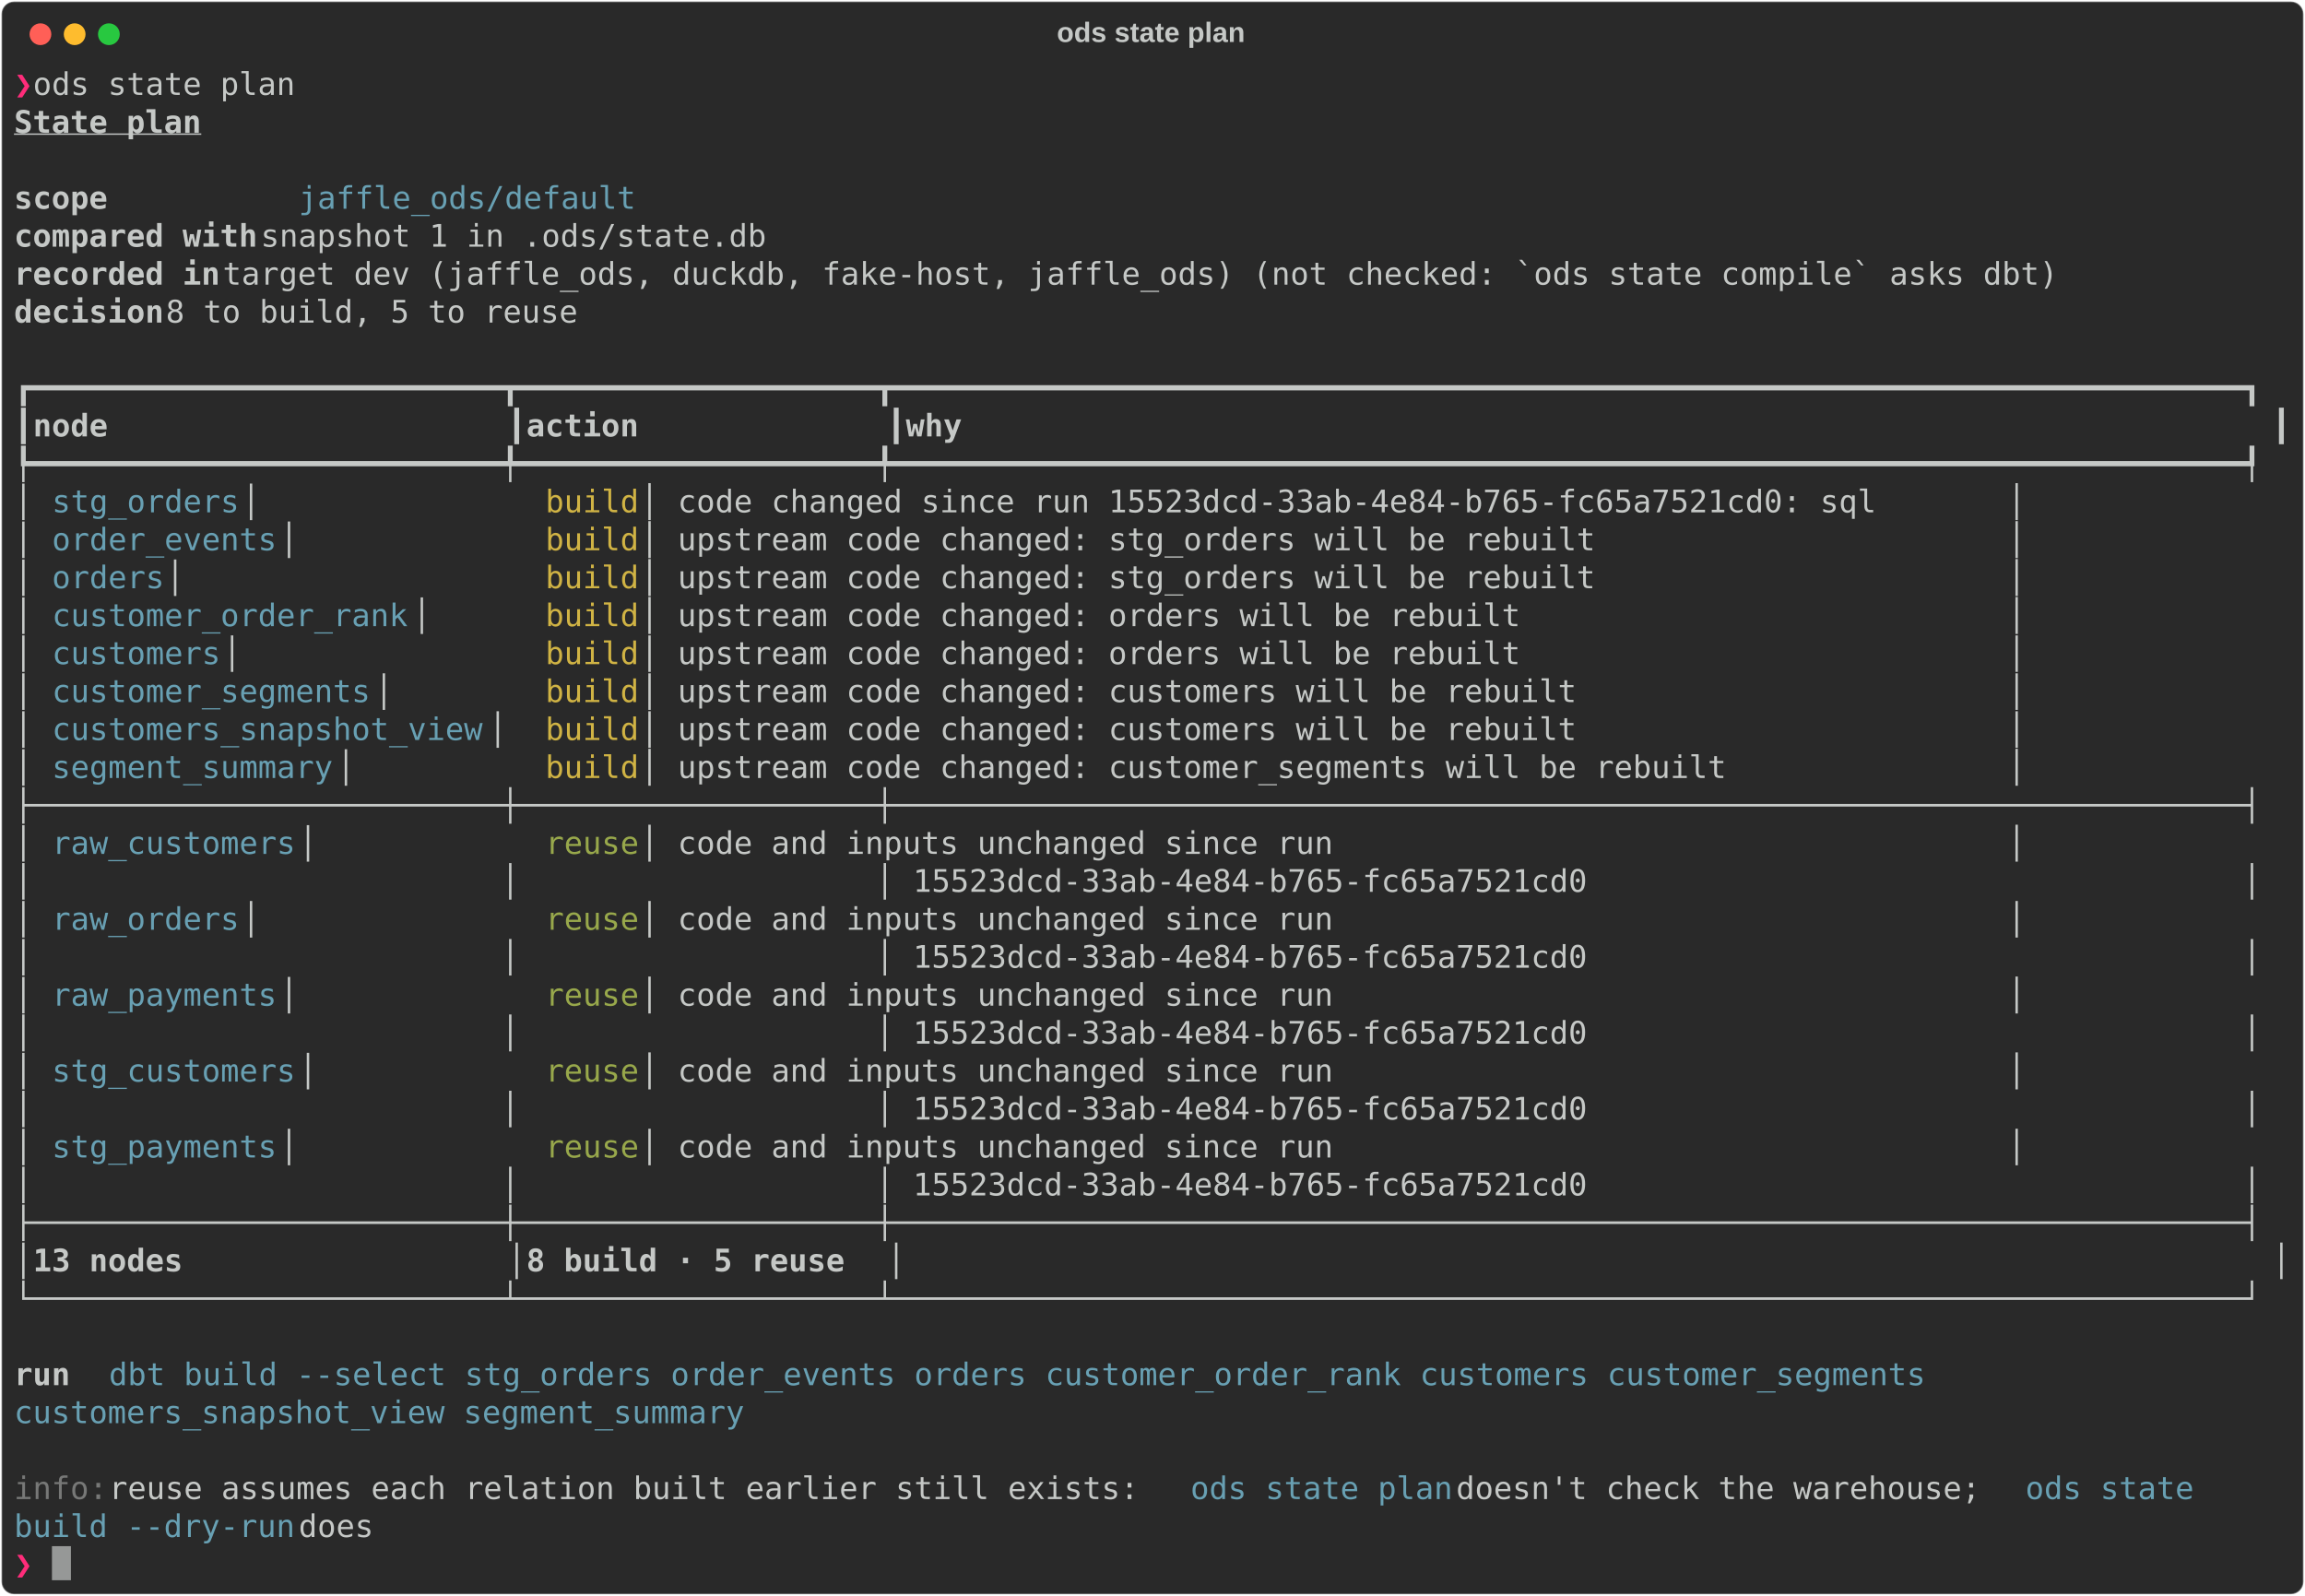
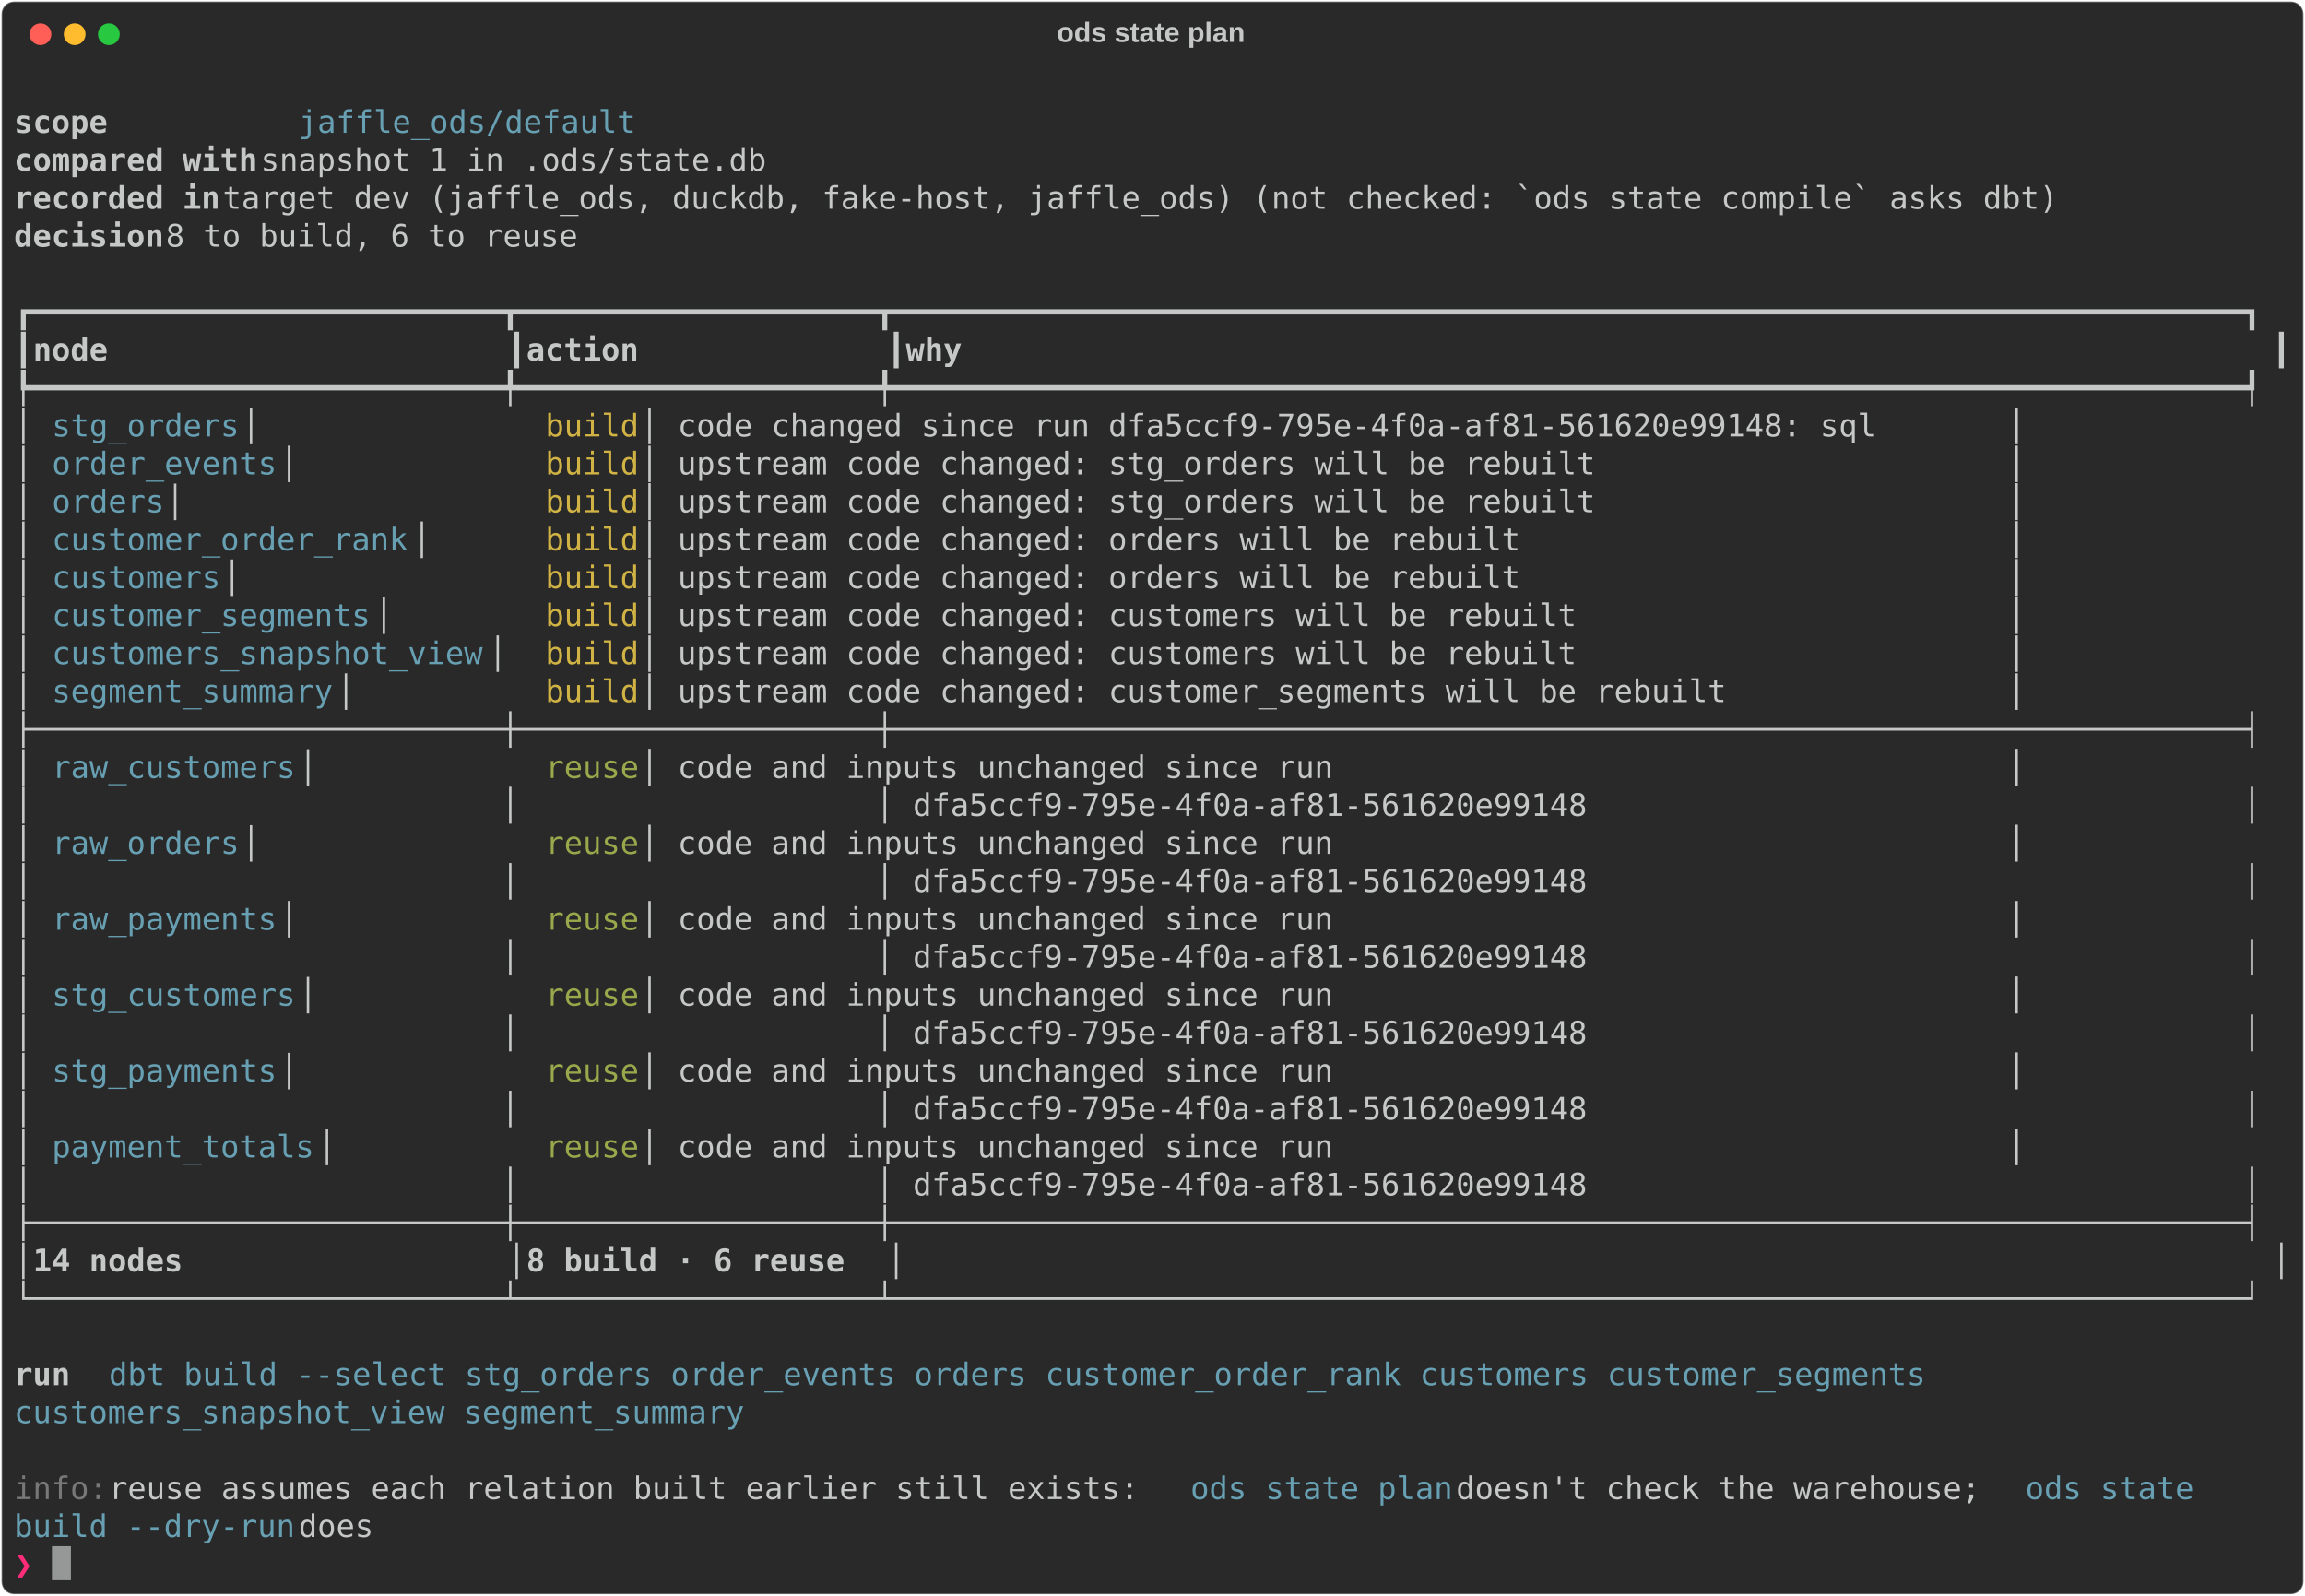
<svg xmlns="http://www.w3.org/2000/svg" class="rich-terminal" viewBox="0 0 1482 1026.0">
  <style>

    @font-face {
        font-family: "Fira Code";
        src: local("FiraCode-Regular"),
                url("https://cdnjs.cloudflare.com/ajax/libs/firacode/6.2.0/woff2/FiraCode-Regular.woff2") format("woff2"),
                url("https://cdnjs.cloudflare.com/ajax/libs/firacode/6.2.0/woff/FiraCode-Regular.woff") format("woff");
        font-style: normal;
        font-weight: 400;
    }
    @font-face {
        font-family: "Fira Code";
        src: local("FiraCode-Bold"),
                url("https://cdnjs.cloudflare.com/ajax/libs/firacode/6.2.0/woff2/FiraCode-Bold.woff2") format("woff2"),
                url("https://cdnjs.cloudflare.com/ajax/libs/firacode/6.2.0/woff/FiraCode-Bold.woff") format("woff");
        font-style: bold;
        font-weight: 700;
    }

    .rich-record-matrix {
        font-family: Fira Code, monospace;
        font-size: 20px;
        line-height: 24.4px;
        font-variant-east-asian: full-width;
    }

    .rich-record-title {
        font-size: 18px;
        font-weight: bold;
        font-family: arial;
    }

-     .rich-record-r1 { fill: #ff2c7a;font-weight: bold }
- .rich-record-r2 { fill: #c5c8c6 }
- .rich-record-r3 { fill: #c5c8c6;font-weight: bold;text-decoration: underline; }
- .rich-record-r4 { fill: #c5c8c6;font-weight: bold }
- .rich-record-r5 { fill: #68a0b3 }
- .rich-record-r6 { fill: #d0b344 }
- .rich-record-r7 { fill: #98a84b }
- .rich-record-r8 { fill: #777877 }
+     .rich-record-r1 { fill: #c5c8c6 }
+ .rich-record-r2 { fill: #c5c8c6;font-weight: bold }
+ .rich-record-r3 { fill: #68a0b3 }
+ .rich-record-r4 { fill: #d0b344 }
+ .rich-record-r5 { fill: #98a84b }
+ .rich-record-r6 { fill: #777877 }
+ .rich-record-r7 { fill: #ff2c7a;font-weight: bold }
    </style>
  <defs>
    <clipPath id="rich-record-clip-terminal">
      <rect x="0" y="0" width="1463.0" height="975.0" />
    </clipPath>
    <clipPath id="rich-record-line-0">
      <rect x="0" y="1.5" width="1464" height="24.65" />
    </clipPath>
    <clipPath id="rich-record-line-1">
      <rect x="0" y="25.9" width="1464" height="24.65" />
    </clipPath>
    <clipPath id="rich-record-line-2">
      <rect x="0" y="50.3" width="1464" height="24.65" />
    </clipPath>
    <clipPath id="rich-record-line-3">
      <rect x="0" y="74.7" width="1464" height="24.65" />
    </clipPath>
    <clipPath id="rich-record-line-4">
      <rect x="0" y="99.1" width="1464" height="24.65" />
    </clipPath>
    <clipPath id="rich-record-line-5">
      <rect x="0" y="123.5" width="1464" height="24.65" />
    </clipPath>
    <clipPath id="rich-record-line-6">
      <rect x="0" y="147.9" width="1464" height="24.65" />
    </clipPath>
    <clipPath id="rich-record-line-7">
      <rect x="0" y="172.3" width="1464" height="24.65" />
    </clipPath>
    <clipPath id="rich-record-line-8">
      <rect x="0" y="196.7" width="1464" height="24.65" />
    </clipPath>
    <clipPath id="rich-record-line-9">
      <rect x="0" y="221.1" width="1464" height="24.65" />
    </clipPath>
    <clipPath id="rich-record-line-10">
      <rect x="0" y="245.5" width="1464" height="24.65" />
    </clipPath>
    <clipPath id="rich-record-line-11">
      <rect x="0" y="269.9" width="1464" height="24.65" />
    </clipPath>
    <clipPath id="rich-record-line-12">
      <rect x="0" y="294.3" width="1464" height="24.65" />
    </clipPath>
    <clipPath id="rich-record-line-13">
      <rect x="0" y="318.7" width="1464" height="24.65" />
    </clipPath>
    <clipPath id="rich-record-line-14">
      <rect x="0" y="343.1" width="1464" height="24.65" />
    </clipPath>
    <clipPath id="rich-record-line-15">
      <rect x="0" y="367.5" width="1464" height="24.65" />
    </clipPath>
    <clipPath id="rich-record-line-16">
      <rect x="0" y="391.9" width="1464" height="24.65" />
    </clipPath>
    <clipPath id="rich-record-line-17">
      <rect x="0" y="416.3" width="1464" height="24.65" />
    </clipPath>
    <clipPath id="rich-record-line-18">
      <rect x="0" y="440.7" width="1464" height="24.65" />
    </clipPath>
    <clipPath id="rich-record-line-19">
      <rect x="0" y="465.1" width="1464" height="24.65" />
    </clipPath>
    <clipPath id="rich-record-line-20">
      <rect x="0" y="489.5" width="1464" height="24.65" />
    </clipPath>
    <clipPath id="rich-record-line-21">
      <rect x="0" y="513.9" width="1464" height="24.65" />
    </clipPath>
    <clipPath id="rich-record-line-22">
      <rect x="0" y="538.3" width="1464" height="24.65" />
    </clipPath>
    <clipPath id="rich-record-line-23">
      <rect x="0" y="562.7" width="1464" height="24.65" />
    </clipPath>
    <clipPath id="rich-record-line-24">
      <rect x="0" y="587.1" width="1464" height="24.65" />
    </clipPath>
    <clipPath id="rich-record-line-25">
      <rect x="0" y="611.5" width="1464" height="24.65" />
    </clipPath>
    <clipPath id="rich-record-line-26">
      <rect x="0" y="635.9" width="1464" height="24.65" />
    </clipPath>
    <clipPath id="rich-record-line-27">
      <rect x="0" y="660.3" width="1464" height="24.65" />
    </clipPath>
    <clipPath id="rich-record-line-28">
      <rect x="0" y="684.7" width="1464" height="24.65" />
    </clipPath>
    <clipPath id="rich-record-line-29">
      <rect x="0" y="709.1" width="1464" height="24.65" />
    </clipPath>
    <clipPath id="rich-record-line-30">
      <rect x="0" y="733.5" width="1464" height="24.65" />
    </clipPath>
    <clipPath id="rich-record-line-31">
      <rect x="0" y="757.9" width="1464" height="24.65" />
    </clipPath>
    <clipPath id="rich-record-line-32">
      <rect x="0" y="782.3" width="1464" height="24.65" />
    </clipPath>
    <clipPath id="rich-record-line-33">
      <rect x="0" y="806.7" width="1464" height="24.65" />
    </clipPath>
    <clipPath id="rich-record-line-34">
      <rect x="0" y="831.1" width="1464" height="24.65" />
    </clipPath>
    <clipPath id="rich-record-line-35">
      <rect x="0" y="855.5" width="1464" height="24.65" />
    </clipPath>
    <clipPath id="rich-record-line-36">
      <rect x="0" y="879.9" width="1464" height="24.65" />
    </clipPath>
    <clipPath id="rich-record-line-37">
      <rect x="0" y="904.3" width="1464" height="24.65" />
    </clipPath>
    <clipPath id="rich-record-line-38">
      <rect x="0" y="928.7" width="1464" height="24.65" />
    </clipPath>
  </defs>
  <rect fill="#292929" stroke="rgba(255,255,255,0.35)" stroke-width="1" x="1" y="1" width="1480" height="1024" rx="8" />
  <text class="rich-record-title" fill="#c5c8c6" text-anchor="middle" x="740" y="27">ods state plan</text>
  <g transform="translate(26,22)">
    <circle cx="0" cy="0" r="7" fill="#ff5f57" />
    <circle cx="22" cy="0" r="7" fill="#febc2e" />
    <circle cx="44" cy="0" r="7" fill="#28c840" />
  </g>
  <g transform="translate(9, 41)" clip-path="url(#rich-record-clip-terminal)">
    <g class="rich-record-matrix">
-       <text class="rich-record-r1" x="0" y="20" textLength="12.2" clip-path="url(#rich-record-line-0)">❯</text>
-       <text class="rich-record-r2" x="12.2" y="20" textLength="1451.8" clip-path="url(#rich-record-line-0)"> ods state plan                                                                                                        </text>
-       <text class="rich-record-r2" x="1464" y="20" textLength="12.2" clip-path="url(#rich-record-line-0)">
- </text>
-       <text class="rich-record-r3" x="0" y="44.4" textLength="122" clip-path="url(#rich-record-line-1)">State plan</text>
-       <text class="rich-record-r2" x="1464" y="44.4" textLength="12.2" clip-path="url(#rich-record-line-1)">
- </text>
-       <text class="rich-record-r2" x="1464" y="68.8" textLength="12.2" clip-path="url(#rich-record-line-2)">
- </text>
-       <text class="rich-record-r4" x="0" y="93.2" textLength="61" clip-path="url(#rich-record-line-3)">scope</text>
-       <text class="rich-record-r5" x="183" y="93.2" textLength="219.6" clip-path="url(#rich-record-line-3)">jaffle_ods/default</text>
-       <text class="rich-record-r2" x="1464" y="93.2" textLength="12.2" clip-path="url(#rich-record-line-3)">
- </text>
-       <text class="rich-record-r4" x="0" y="117.6" textLength="158.6" clip-path="url(#rich-record-line-4)">compared with</text>
-       <text class="rich-record-r2" x="158.6" y="117.6" textLength="1305.4" clip-path="url(#rich-record-line-4)">  snapshot 1 in .ods/state.db                                                                              </text>
-       <text class="rich-record-r2" x="1464" y="117.6" textLength="12.2" clip-path="url(#rich-record-line-4)">
- </text>
-       <text class="rich-record-r4" x="0" y="142" textLength="134.2" clip-path="url(#rich-record-line-5)">recorded in</text>
-       <text class="rich-record-r2" x="134.2" y="142" textLength="1329.8" clip-path="url(#rich-record-line-5)">    target dev (jaffle_ods, duckdb, fake-host, jaffle_ods) (not checked: `ods state compile` asks dbt)       </text>
-       <text class="rich-record-r2" x="1464" y="142" textLength="12.2" clip-path="url(#rich-record-line-5)">
- </text>
-       <text class="rich-record-r4" x="0" y="166.4" textLength="97.6" clip-path="url(#rich-record-line-6)">decision</text>
-       <text class="rich-record-r2" x="97.6" y="166.4" textLength="1366.4" clip-path="url(#rich-record-line-6)">       8 to build, 5 to reuse                                                                                   </text>
-       <text class="rich-record-r2" x="1464" y="166.4" textLength="12.2" clip-path="url(#rich-record-line-6)">
- </text>
-       <text class="rich-record-r2" x="1464" y="190.8" textLength="12.2" clip-path="url(#rich-record-line-7)">
- </text>
-       <text class="rich-record-r2" x="0" y="215.2" textLength="1464" clip-path="url(#rich-record-line-8)">┏━━━━━━━━━━━━━━━━━━━━━━━━━┳━━━━━━━━━━━━━━━━━━━┳━━━━━━━━━━━━━━━━━━━━━━━━━━━━━━━━━━━━━━━━━━━━━━━━━━━━━━━━━━━━━━━━━━━━━━━━┓</text>
-       <text class="rich-record-r2" x="1464" y="215.2" textLength="12.2" clip-path="url(#rich-record-line-8)">
- </text>
-       <text class="rich-record-r2" x="0" y="239.6" textLength="12.2" clip-path="url(#rich-record-line-9)">┃</text>
-       <text class="rich-record-r4" x="12.2" y="239.6" textLength="305" clip-path="url(#rich-record-line-9)"> node                    </text>
-       <text class="rich-record-r2" x="317.2" y="239.6" textLength="12.2" clip-path="url(#rich-record-line-9)">┃</text>
-       <text class="rich-record-r4" x="329.4" y="239.6" textLength="231.8" clip-path="url(#rich-record-line-9)"> action            </text>
-       <text class="rich-record-r2" x="561.2" y="239.6" textLength="12.2" clip-path="url(#rich-record-line-9)">┃</text>
-       <text class="rich-record-r4" x="573.4" y="239.6" textLength="878.4" clip-path="url(#rich-record-line-9)"> why                                                                    </text>
-       <text class="rich-record-r2" x="1451.8" y="239.6" textLength="12.2" clip-path="url(#rich-record-line-9)">┃</text>
-       <text class="rich-record-r2" x="1464" y="239.6" textLength="12.2" clip-path="url(#rich-record-line-9)">
- </text>
-       <text class="rich-record-r2" x="0" y="264" textLength="1464" clip-path="url(#rich-record-line-10)">┡━━━━━━━━━━━━━━━━━━━━━━━━━╇━━━━━━━━━━━━━━━━━━━╇━━━━━━━━━━━━━━━━━━━━━━━━━━━━━━━━━━━━━━━━━━━━━━━━━━━━━━━━━━━━━━━━━━━━━━━━┩</text>
-       <text class="rich-record-r2" x="1464" y="264" textLength="12.2" clip-path="url(#rich-record-line-10)">
- </text>
-       <text class="rich-record-r2" x="0" y="288.4" textLength="24.4" clip-path="url(#rich-record-line-11)">│ </text>
-       <text class="rich-record-r5" x="24.4" y="288.4" textLength="122" clip-path="url(#rich-record-line-11)">stg_orders</text>
-       <text class="rich-record-r2" x="146.4" y="288.4" textLength="195.2" clip-path="url(#rich-record-line-11)">              │ </text>
-       <text class="rich-record-r6" x="341.6" y="288.4" textLength="61" clip-path="url(#rich-record-line-11)">build</text>
-       <text class="rich-record-r2" x="402.6" y="288.4" textLength="1061.4" clip-path="url(#rich-record-line-11)">             │ code changed since run 15523dcd-33ab-4e84-b765-fc65a7521cd0: sql       │</text>
-       <text class="rich-record-r2" x="1464" y="288.4" textLength="12.2" clip-path="url(#rich-record-line-11)">
- </text>
-       <text class="rich-record-r2" x="0" y="312.8" textLength="24.4" clip-path="url(#rich-record-line-12)">│ </text>
-       <text class="rich-record-r5" x="24.4" y="312.8" textLength="146.4" clip-path="url(#rich-record-line-12)">order_events</text>
-       <text class="rich-record-r2" x="170.8" y="312.8" textLength="170.8" clip-path="url(#rich-record-line-12)">            │ </text>
-       <text class="rich-record-r6" x="341.6" y="312.8" textLength="61" clip-path="url(#rich-record-line-12)">build</text>
-       <text class="rich-record-r2" x="402.6" y="312.8" textLength="1061.4" clip-path="url(#rich-record-line-12)">             │ upstream code changed: stg_orders will be rebuilt                      │</text>
-       <text class="rich-record-r2" x="1464" y="312.8" textLength="12.2" clip-path="url(#rich-record-line-12)">
- </text>
-       <text class="rich-record-r2" x="0" y="337.2" textLength="24.4" clip-path="url(#rich-record-line-13)">│ </text>
-       <text class="rich-record-r5" x="24.4" y="337.2" textLength="73.2" clip-path="url(#rich-record-line-13)">orders</text>
-       <text class="rich-record-r2" x="97.6" y="337.2" textLength="244" clip-path="url(#rich-record-line-13)">                  │ </text>
-       <text class="rich-record-r6" x="341.6" y="337.2" textLength="61" clip-path="url(#rich-record-line-13)">build</text>
-       <text class="rich-record-r2" x="402.6" y="337.2" textLength="1061.4" clip-path="url(#rich-record-line-13)">             │ upstream code changed: stg_orders will be rebuilt                      │</text>
-       <text class="rich-record-r2" x="1464" y="337.2" textLength="12.2" clip-path="url(#rich-record-line-13)">
- </text>
-       <text class="rich-record-r2" x="0" y="361.6" textLength="24.4" clip-path="url(#rich-record-line-14)">│ </text>
-       <text class="rich-record-r5" x="24.4" y="361.6" textLength="231.8" clip-path="url(#rich-record-line-14)">customer_order_rank</text>
-       <text class="rich-record-r2" x="256.2" y="361.6" textLength="85.4" clip-path="url(#rich-record-line-14)">     │ </text>
-       <text class="rich-record-r6" x="341.6" y="361.6" textLength="61" clip-path="url(#rich-record-line-14)">build</text>
-       <text class="rich-record-r2" x="402.6" y="361.6" textLength="1061.4" clip-path="url(#rich-record-line-14)">             │ upstream code changed: orders will be rebuilt                          │</text>
-       <text class="rich-record-r2" x="1464" y="361.6" textLength="12.2" clip-path="url(#rich-record-line-14)">
- </text>
-       <text class="rich-record-r2" x="0" y="386" textLength="24.4" clip-path="url(#rich-record-line-15)">│ </text>
-       <text class="rich-record-r5" x="24.4" y="386" textLength="109.8" clip-path="url(#rich-record-line-15)">customers</text>
-       <text class="rich-record-r2" x="134.2" y="386" textLength="207.4" clip-path="url(#rich-record-line-15)">               │ </text>
-       <text class="rich-record-r6" x="341.6" y="386" textLength="61" clip-path="url(#rich-record-line-15)">build</text>
-       <text class="rich-record-r2" x="402.6" y="386" textLength="1061.4" clip-path="url(#rich-record-line-15)">             │ upstream code changed: orders will be rebuilt                          │</text>
-       <text class="rich-record-r2" x="1464" y="386" textLength="12.2" clip-path="url(#rich-record-line-15)">
- </text>
-       <text class="rich-record-r2" x="0" y="410.4" textLength="24.4" clip-path="url(#rich-record-line-16)">│ </text>
-       <text class="rich-record-r5" x="24.4" y="410.4" textLength="207.4" clip-path="url(#rich-record-line-16)">customer_segments</text>
-       <text class="rich-record-r2" x="231.8" y="410.4" textLength="109.8" clip-path="url(#rich-record-line-16)">       │ </text>
-       <text class="rich-record-r6" x="341.6" y="410.4" textLength="61" clip-path="url(#rich-record-line-16)">build</text>
-       <text class="rich-record-r2" x="402.6" y="410.4" textLength="1061.4" clip-path="url(#rich-record-line-16)">             │ upstream code changed: customers will be rebuilt                       │</text>
-       <text class="rich-record-r2" x="1464" y="410.4" textLength="12.2" clip-path="url(#rich-record-line-16)">
- </text>
-       <text class="rich-record-r2" x="0" y="434.8" textLength="24.4" clip-path="url(#rich-record-line-17)">│ </text>
-       <text class="rich-record-r5" x="24.4" y="434.8" textLength="280.6" clip-path="url(#rich-record-line-17)">customers_snapshot_view</text>
-       <text class="rich-record-r2" x="305" y="434.8" textLength="36.6" clip-path="url(#rich-record-line-17)"> │ </text>
-       <text class="rich-record-r6" x="341.6" y="434.8" textLength="61" clip-path="url(#rich-record-line-17)">build</text>
-       <text class="rich-record-r2" x="402.6" y="434.8" textLength="1061.4" clip-path="url(#rich-record-line-17)">             │ upstream code changed: customers will be rebuilt                       │</text>
-       <text class="rich-record-r2" x="1464" y="434.8" textLength="12.2" clip-path="url(#rich-record-line-17)">
- </text>
-       <text class="rich-record-r2" x="0" y="459.2" textLength="24.4" clip-path="url(#rich-record-line-18)">│ </text>
-       <text class="rich-record-r5" x="24.4" y="459.2" textLength="183" clip-path="url(#rich-record-line-18)">segment_summary</text>
-       <text class="rich-record-r2" x="207.4" y="459.2" textLength="134.2" clip-path="url(#rich-record-line-18)">         │ </text>
-       <text class="rich-record-r6" x="341.6" y="459.2" textLength="61" clip-path="url(#rich-record-line-18)">build</text>
-       <text class="rich-record-r2" x="402.6" y="459.2" textLength="1061.4" clip-path="url(#rich-record-line-18)">             │ upstream code changed: customer_segments will be rebuilt               │</text>
-       <text class="rich-record-r2" x="1464" y="459.2" textLength="12.2" clip-path="url(#rich-record-line-18)">
- </text>
-       <text class="rich-record-r2" x="0" y="483.6" textLength="1464" clip-path="url(#rich-record-line-19)">├─────────────────────────┼───────────────────┼────────────────────────────────────────────────────────────────────────┤</text>
-       <text class="rich-record-r2" x="1464" y="483.6" textLength="12.2" clip-path="url(#rich-record-line-19)">
- </text>
-       <text class="rich-record-r2" x="0" y="508" textLength="24.4" clip-path="url(#rich-record-line-20)">│ </text>
-       <text class="rich-record-r5" x="24.4" y="508" textLength="158.6" clip-path="url(#rich-record-line-20)">raw_customers</text>
-       <text class="rich-record-r2" x="183" y="508" textLength="158.6" clip-path="url(#rich-record-line-20)">           │ </text>
-       <text class="rich-record-r7" x="341.6" y="508" textLength="61" clip-path="url(#rich-record-line-20)">reuse</text>
-       <text class="rich-record-r2" x="402.6" y="508" textLength="1061.4" clip-path="url(#rich-record-line-20)">             │ code and inputs unchanged since run                                    │</text>
-       <text class="rich-record-r2" x="1464" y="508" textLength="12.2" clip-path="url(#rich-record-line-20)">
- </text>
-       <text class="rich-record-r2" x="0" y="532.4" textLength="1464" clip-path="url(#rich-record-line-21)">│                         │                   │ 15523dcd-33ab-4e84-b765-fc65a7521cd0                                   │</text>
-       <text class="rich-record-r2" x="1464" y="532.4" textLength="12.2" clip-path="url(#rich-record-line-21)">
- </text>
-       <text class="rich-record-r2" x="0" y="556.8" textLength="24.4" clip-path="url(#rich-record-line-22)">│ </text>
-       <text class="rich-record-r5" x="24.4" y="556.8" textLength="122" clip-path="url(#rich-record-line-22)">raw_orders</text>
-       <text class="rich-record-r2" x="146.4" y="556.8" textLength="195.2" clip-path="url(#rich-record-line-22)">              │ </text>
-       <text class="rich-record-r7" x="341.6" y="556.8" textLength="61" clip-path="url(#rich-record-line-22)">reuse</text>
-       <text class="rich-record-r2" x="402.6" y="556.8" textLength="1061.4" clip-path="url(#rich-record-line-22)">             │ code and inputs unchanged since run                                    │</text>
-       <text class="rich-record-r2" x="1464" y="556.8" textLength="12.2" clip-path="url(#rich-record-line-22)">
- </text>
-       <text class="rich-record-r2" x="0" y="581.2" textLength="1464" clip-path="url(#rich-record-line-23)">│                         │                   │ 15523dcd-33ab-4e84-b765-fc65a7521cd0                                   │</text>
-       <text class="rich-record-r2" x="1464" y="581.2" textLength="12.2" clip-path="url(#rich-record-line-23)">
- </text>
-       <text class="rich-record-r2" x="0" y="605.6" textLength="24.4" clip-path="url(#rich-record-line-24)">│ </text>
-       <text class="rich-record-r5" x="24.4" y="605.6" textLength="146.4" clip-path="url(#rich-record-line-24)">raw_payments</text>
-       <text class="rich-record-r2" x="170.8" y="605.6" textLength="170.8" clip-path="url(#rich-record-line-24)">            │ </text>
-       <text class="rich-record-r7" x="341.6" y="605.6" textLength="61" clip-path="url(#rich-record-line-24)">reuse</text>
-       <text class="rich-record-r2" x="402.6" y="605.6" textLength="1061.4" clip-path="url(#rich-record-line-24)">             │ code and inputs unchanged since run                                    │</text>
-       <text class="rich-record-r2" x="1464" y="605.6" textLength="12.2" clip-path="url(#rich-record-line-24)">
- </text>
-       <text class="rich-record-r2" x="0" y="630" textLength="1464" clip-path="url(#rich-record-line-25)">│                         │                   │ 15523dcd-33ab-4e84-b765-fc65a7521cd0                                   │</text>
-       <text class="rich-record-r2" x="1464" y="630" textLength="12.2" clip-path="url(#rich-record-line-25)">
- </text>
-       <text class="rich-record-r2" x="0" y="654.4" textLength="24.4" clip-path="url(#rich-record-line-26)">│ </text>
-       <text class="rich-record-r5" x="24.4" y="654.4" textLength="158.6" clip-path="url(#rich-record-line-26)">stg_customers</text>
-       <text class="rich-record-r2" x="183" y="654.4" textLength="158.6" clip-path="url(#rich-record-line-26)">           │ </text>
-       <text class="rich-record-r7" x="341.6" y="654.4" textLength="61" clip-path="url(#rich-record-line-26)">reuse</text>
-       <text class="rich-record-r2" x="402.6" y="654.4" textLength="1061.4" clip-path="url(#rich-record-line-26)">             │ code and inputs unchanged since run                                    │</text>
-       <text class="rich-record-r2" x="1464" y="654.4" textLength="12.2" clip-path="url(#rich-record-line-26)">
- </text>
-       <text class="rich-record-r2" x="0" y="678.8" textLength="1464" clip-path="url(#rich-record-line-27)">│                         │                   │ 15523dcd-33ab-4e84-b765-fc65a7521cd0                                   │</text>
-       <text class="rich-record-r2" x="1464" y="678.8" textLength="12.2" clip-path="url(#rich-record-line-27)">
- </text>
-       <text class="rich-record-r2" x="0" y="703.2" textLength="24.4" clip-path="url(#rich-record-line-28)">│ </text>
-       <text class="rich-record-r5" x="24.4" y="703.2" textLength="146.4" clip-path="url(#rich-record-line-28)">stg_payments</text>
-       <text class="rich-record-r2" x="170.8" y="703.2" textLength="170.8" clip-path="url(#rich-record-line-28)">            │ </text>
-       <text class="rich-record-r7" x="341.6" y="703.2" textLength="61" clip-path="url(#rich-record-line-28)">reuse</text>
-       <text class="rich-record-r2" x="402.6" y="703.2" textLength="1061.4" clip-path="url(#rich-record-line-28)">             │ code and inputs unchanged since run                                    │</text>
-       <text class="rich-record-r2" x="1464" y="703.2" textLength="12.2" clip-path="url(#rich-record-line-28)">
- </text>
-       <text class="rich-record-r2" x="0" y="727.6" textLength="1464" clip-path="url(#rich-record-line-29)">│                         │                   │ 15523dcd-33ab-4e84-b765-fc65a7521cd0                                   │</text>
-       <text class="rich-record-r2" x="1464" y="727.6" textLength="12.2" clip-path="url(#rich-record-line-29)">
- </text>
-       <text class="rich-record-r2" x="0" y="752" textLength="1464" clip-path="url(#rich-record-line-30)">├─────────────────────────┼───────────────────┼────────────────────────────────────────────────────────────────────────┤</text>
-       <text class="rich-record-r2" x="1464" y="752" textLength="12.2" clip-path="url(#rich-record-line-30)">
- </text>
-       <text class="rich-record-r2" x="0" y="776.4" textLength="12.2" clip-path="url(#rich-record-line-31)">│</text>
-       <text class="rich-record-r4" x="12.2" y="776.4" textLength="305" clip-path="url(#rich-record-line-31)"> 13 nodes                </text>
-       <text class="rich-record-r2" x="317.2" y="776.4" textLength="12.2" clip-path="url(#rich-record-line-31)">│</text>
-       <text class="rich-record-r4" x="329.4" y="776.4" textLength="231.8" clip-path="url(#rich-record-line-31)"> 8 build · 5 reuse </text>
-       <text class="rich-record-r2" x="561.2" y="776.4" textLength="12.2" clip-path="url(#rich-record-line-31)">│</text>
-       <text class="rich-record-r2" x="1451.8" y="776.4" textLength="12.2" clip-path="url(#rich-record-line-31)">│</text>
-       <text class="rich-record-r2" x="1464" y="776.4" textLength="12.2" clip-path="url(#rich-record-line-31)">
- </text>
-       <text class="rich-record-r2" x="0" y="800.8" textLength="1464" clip-path="url(#rich-record-line-32)">└─────────────────────────┴───────────────────┴────────────────────────────────────────────────────────────────────────┘</text>
-       <text class="rich-record-r2" x="1464" y="800.8" textLength="12.2" clip-path="url(#rich-record-line-32)">
- </text>
-       <text class="rich-record-r2" x="1464" y="825.2" textLength="12.2" clip-path="url(#rich-record-line-33)">
- </text>
-       <text class="rich-record-r4" x="0" y="849.6" textLength="36.6" clip-path="url(#rich-record-line-34)">run</text>
-       <text class="rich-record-r5" x="61" y="849.6" textLength="1195.6" clip-path="url(#rich-record-line-34)">dbt build --select stg_orders order_events orders customer_order_rank customers customer_segments </text>
-       <text class="rich-record-r2" x="1464" y="849.6" textLength="12.2" clip-path="url(#rich-record-line-34)">
- </text>
-       <text class="rich-record-r5" x="0" y="874" textLength="475.8" clip-path="url(#rich-record-line-35)">customers_snapshot_view segment_summary</text>
-       <text class="rich-record-r2" x="1464" y="874" textLength="12.2" clip-path="url(#rich-record-line-35)">
- </text>
-       <text class="rich-record-r2" x="1464" y="898.4" textLength="12.2" clip-path="url(#rich-record-line-36)">
- </text>
-       <text class="rich-record-r8" x="0" y="922.8" textLength="61" clip-path="url(#rich-record-line-37)">info:</text>
-       <text class="rich-record-r2" x="61" y="922.8" textLength="695.4" clip-path="url(#rich-record-line-37)"> reuse assumes each relation built earlier still exists: </text>
-       <text class="rich-record-r5" x="756.4" y="922.8" textLength="170.8" clip-path="url(#rich-record-line-37)">ods state plan</text>
-       <text class="rich-record-r2" x="927.2" y="922.8" textLength="366" clip-path="url(#rich-record-line-37)"> doesn't check the warehouse; </text>
-       <text class="rich-record-r5" x="1293.2" y="922.8" textLength="122" clip-path="url(#rich-record-line-37)">ods state </text>
-       <text class="rich-record-r2" x="1464" y="922.8" textLength="12.2" clip-path="url(#rich-record-line-37)">
- </text>
-       <text class="rich-record-r5" x="0" y="947.2" textLength="183" clip-path="url(#rich-record-line-38)">build --dry-run</text>
-       <text class="rich-record-r2" x="183" y="947.2" textLength="1281" clip-path="url(#rich-record-line-38)"> does                                                                                                    </text>
-       <text class="rich-record-r2" x="1464" y="947.2" textLength="12.2" clip-path="url(#rich-record-line-38)">
- </text>
-       <text class="rich-record-r1" x="0" y="971.6" textLength="12.2" clip-path="url(#rich-record-line-39)">❯</text>
+       <text class="rich-record-r1" x="1464" y="20" textLength="12.2" clip-path="url(#rich-record-line-0)">
+ </text>
+       <text class="rich-record-r2" x="0" y="44.4" textLength="61" clip-path="url(#rich-record-line-1)">scope</text>
+       <text class="rich-record-r3" x="183" y="44.4" textLength="219.6" clip-path="url(#rich-record-line-1)">jaffle_ods/default</text>
+       <text class="rich-record-r1" x="1464" y="44.4" textLength="12.2" clip-path="url(#rich-record-line-1)">
+ </text>
+       <text class="rich-record-r2" x="0" y="68.8" textLength="158.6" clip-path="url(#rich-record-line-2)">compared with</text>
+       <text class="rich-record-r1" x="158.6" y="68.8" textLength="1305.4" clip-path="url(#rich-record-line-2)">  snapshot 1 in .ods/state.db                                                                              </text>
+       <text class="rich-record-r1" x="1464" y="68.8" textLength="12.2" clip-path="url(#rich-record-line-2)">
+ </text>
+       <text class="rich-record-r2" x="0" y="93.2" textLength="134.2" clip-path="url(#rich-record-line-3)">recorded in</text>
+       <text class="rich-record-r1" x="134.2" y="93.2" textLength="1329.8" clip-path="url(#rich-record-line-3)">    target dev (jaffle_ods, duckdb, fake-host, jaffle_ods) (not checked: `ods state compile` asks dbt)       </text>
+       <text class="rich-record-r1" x="1464" y="93.2" textLength="12.2" clip-path="url(#rich-record-line-3)">
+ </text>
+       <text class="rich-record-r2" x="0" y="117.6" textLength="97.6" clip-path="url(#rich-record-line-4)">decision</text>
+       <text class="rich-record-r1" x="97.6" y="117.6" textLength="1366.4" clip-path="url(#rich-record-line-4)">       8 to build, 6 to reuse                                                                                   </text>
+       <text class="rich-record-r1" x="1464" y="117.6" textLength="12.2" clip-path="url(#rich-record-line-4)">
+ </text>
+       <text class="rich-record-r1" x="1464" y="142" textLength="12.2" clip-path="url(#rich-record-line-5)">
+ </text>
+       <text class="rich-record-r1" x="0" y="166.4" textLength="1464" clip-path="url(#rich-record-line-6)">┏━━━━━━━━━━━━━━━━━━━━━━━━━┳━━━━━━━━━━━━━━━━━━━┳━━━━━━━━━━━━━━━━━━━━━━━━━━━━━━━━━━━━━━━━━━━━━━━━━━━━━━━━━━━━━━━━━━━━━━━━┓</text>
+       <text class="rich-record-r1" x="1464" y="166.4" textLength="12.2" clip-path="url(#rich-record-line-6)">
+ </text>
+       <text class="rich-record-r1" x="0" y="190.8" textLength="12.2" clip-path="url(#rich-record-line-7)">┃</text>
+       <text class="rich-record-r2" x="12.2" y="190.8" textLength="305" clip-path="url(#rich-record-line-7)"> node                    </text>
+       <text class="rich-record-r1" x="317.2" y="190.8" textLength="12.2" clip-path="url(#rich-record-line-7)">┃</text>
+       <text class="rich-record-r2" x="329.4" y="190.8" textLength="231.8" clip-path="url(#rich-record-line-7)"> action            </text>
+       <text class="rich-record-r1" x="561.2" y="190.8" textLength="12.2" clip-path="url(#rich-record-line-7)">┃</text>
+       <text class="rich-record-r2" x="573.4" y="190.8" textLength="878.4" clip-path="url(#rich-record-line-7)"> why                                                                    </text>
+       <text class="rich-record-r1" x="1451.8" y="190.8" textLength="12.2" clip-path="url(#rich-record-line-7)">┃</text>
+       <text class="rich-record-r1" x="1464" y="190.8" textLength="12.2" clip-path="url(#rich-record-line-7)">
+ </text>
+       <text class="rich-record-r1" x="0" y="215.2" textLength="1464" clip-path="url(#rich-record-line-8)">┡━━━━━━━━━━━━━━━━━━━━━━━━━╇━━━━━━━━━━━━━━━━━━━╇━━━━━━━━━━━━━━━━━━━━━━━━━━━━━━━━━━━━━━━━━━━━━━━━━━━━━━━━━━━━━━━━━━━━━━━━┩</text>
+       <text class="rich-record-r1" x="1464" y="215.2" textLength="12.2" clip-path="url(#rich-record-line-8)">
+ </text>
+       <text class="rich-record-r1" x="0" y="239.6" textLength="24.4" clip-path="url(#rich-record-line-9)">│ </text>
+       <text class="rich-record-r3" x="24.4" y="239.6" textLength="122" clip-path="url(#rich-record-line-9)">stg_orders</text>
+       <text class="rich-record-r1" x="146.4" y="239.6" textLength="195.2" clip-path="url(#rich-record-line-9)">              │ </text>
+       <text class="rich-record-r4" x="341.6" y="239.6" textLength="61" clip-path="url(#rich-record-line-9)">build</text>
+       <text class="rich-record-r1" x="402.6" y="239.6" textLength="1061.4" clip-path="url(#rich-record-line-9)">             │ code changed since run dfa5ccf9-795e-4f0a-af81-561620e99148: sql       │</text>
+       <text class="rich-record-r1" x="1464" y="239.6" textLength="12.2" clip-path="url(#rich-record-line-9)">
+ </text>
+       <text class="rich-record-r1" x="0" y="264" textLength="24.4" clip-path="url(#rich-record-line-10)">│ </text>
+       <text class="rich-record-r3" x="24.4" y="264" textLength="146.4" clip-path="url(#rich-record-line-10)">order_events</text>
+       <text class="rich-record-r1" x="170.8" y="264" textLength="170.8" clip-path="url(#rich-record-line-10)">            │ </text>
+       <text class="rich-record-r4" x="341.6" y="264" textLength="61" clip-path="url(#rich-record-line-10)">build</text>
+       <text class="rich-record-r1" x="402.6" y="264" textLength="1061.4" clip-path="url(#rich-record-line-10)">             │ upstream code changed: stg_orders will be rebuilt                      │</text>
+       <text class="rich-record-r1" x="1464" y="264" textLength="12.2" clip-path="url(#rich-record-line-10)">
+ </text>
+       <text class="rich-record-r1" x="0" y="288.4" textLength="24.4" clip-path="url(#rich-record-line-11)">│ </text>
+       <text class="rich-record-r3" x="24.4" y="288.4" textLength="73.2" clip-path="url(#rich-record-line-11)">orders</text>
+       <text class="rich-record-r1" x="97.6" y="288.4" textLength="244" clip-path="url(#rich-record-line-11)">                  │ </text>
+       <text class="rich-record-r4" x="341.6" y="288.4" textLength="61" clip-path="url(#rich-record-line-11)">build</text>
+       <text class="rich-record-r1" x="402.6" y="288.4" textLength="1061.4" clip-path="url(#rich-record-line-11)">             │ upstream code changed: stg_orders will be rebuilt                      │</text>
+       <text class="rich-record-r1" x="1464" y="288.4" textLength="12.2" clip-path="url(#rich-record-line-11)">
+ </text>
+       <text class="rich-record-r1" x="0" y="312.8" textLength="24.4" clip-path="url(#rich-record-line-12)">│ </text>
+       <text class="rich-record-r3" x="24.4" y="312.8" textLength="231.8" clip-path="url(#rich-record-line-12)">customer_order_rank</text>
+       <text class="rich-record-r1" x="256.2" y="312.8" textLength="85.4" clip-path="url(#rich-record-line-12)">     │ </text>
+       <text class="rich-record-r4" x="341.6" y="312.8" textLength="61" clip-path="url(#rich-record-line-12)">build</text>
+       <text class="rich-record-r1" x="402.6" y="312.8" textLength="1061.4" clip-path="url(#rich-record-line-12)">             │ upstream code changed: orders will be rebuilt                          │</text>
+       <text class="rich-record-r1" x="1464" y="312.8" textLength="12.2" clip-path="url(#rich-record-line-12)">
+ </text>
+       <text class="rich-record-r1" x="0" y="337.2" textLength="24.4" clip-path="url(#rich-record-line-13)">│ </text>
+       <text class="rich-record-r3" x="24.4" y="337.2" textLength="109.8" clip-path="url(#rich-record-line-13)">customers</text>
+       <text class="rich-record-r1" x="134.2" y="337.2" textLength="207.4" clip-path="url(#rich-record-line-13)">               │ </text>
+       <text class="rich-record-r4" x="341.6" y="337.2" textLength="61" clip-path="url(#rich-record-line-13)">build</text>
+       <text class="rich-record-r1" x="402.6" y="337.2" textLength="1061.4" clip-path="url(#rich-record-line-13)">             │ upstream code changed: orders will be rebuilt                          │</text>
+       <text class="rich-record-r1" x="1464" y="337.2" textLength="12.2" clip-path="url(#rich-record-line-13)">
+ </text>
+       <text class="rich-record-r1" x="0" y="361.6" textLength="24.4" clip-path="url(#rich-record-line-14)">│ </text>
+       <text class="rich-record-r3" x="24.4" y="361.6" textLength="207.4" clip-path="url(#rich-record-line-14)">customer_segments</text>
+       <text class="rich-record-r1" x="231.8" y="361.6" textLength="109.8" clip-path="url(#rich-record-line-14)">       │ </text>
+       <text class="rich-record-r4" x="341.6" y="361.6" textLength="61" clip-path="url(#rich-record-line-14)">build</text>
+       <text class="rich-record-r1" x="402.6" y="361.6" textLength="1061.4" clip-path="url(#rich-record-line-14)">             │ upstream code changed: customers will be rebuilt                       │</text>
+       <text class="rich-record-r1" x="1464" y="361.6" textLength="12.2" clip-path="url(#rich-record-line-14)">
+ </text>
+       <text class="rich-record-r1" x="0" y="386" textLength="24.4" clip-path="url(#rich-record-line-15)">│ </text>
+       <text class="rich-record-r3" x="24.4" y="386" textLength="280.6" clip-path="url(#rich-record-line-15)">customers_snapshot_view</text>
+       <text class="rich-record-r1" x="305" y="386" textLength="36.6" clip-path="url(#rich-record-line-15)"> │ </text>
+       <text class="rich-record-r4" x="341.6" y="386" textLength="61" clip-path="url(#rich-record-line-15)">build</text>
+       <text class="rich-record-r1" x="402.6" y="386" textLength="1061.4" clip-path="url(#rich-record-line-15)">             │ upstream code changed: customers will be rebuilt                       │</text>
+       <text class="rich-record-r1" x="1464" y="386" textLength="12.2" clip-path="url(#rich-record-line-15)">
+ </text>
+       <text class="rich-record-r1" x="0" y="410.4" textLength="24.4" clip-path="url(#rich-record-line-16)">│ </text>
+       <text class="rich-record-r3" x="24.4" y="410.4" textLength="183" clip-path="url(#rich-record-line-16)">segment_summary</text>
+       <text class="rich-record-r1" x="207.4" y="410.4" textLength="134.2" clip-path="url(#rich-record-line-16)">         │ </text>
+       <text class="rich-record-r4" x="341.6" y="410.4" textLength="61" clip-path="url(#rich-record-line-16)">build</text>
+       <text class="rich-record-r1" x="402.6" y="410.4" textLength="1061.4" clip-path="url(#rich-record-line-16)">             │ upstream code changed: customer_segments will be rebuilt               │</text>
+       <text class="rich-record-r1" x="1464" y="410.4" textLength="12.2" clip-path="url(#rich-record-line-16)">
+ </text>
+       <text class="rich-record-r1" x="0" y="434.8" textLength="1464" clip-path="url(#rich-record-line-17)">├─────────────────────────┼───────────────────┼────────────────────────────────────────────────────────────────────────┤</text>
+       <text class="rich-record-r1" x="1464" y="434.8" textLength="12.2" clip-path="url(#rich-record-line-17)">
+ </text>
+       <text class="rich-record-r1" x="0" y="459.2" textLength="24.4" clip-path="url(#rich-record-line-18)">│ </text>
+       <text class="rich-record-r3" x="24.4" y="459.2" textLength="158.6" clip-path="url(#rich-record-line-18)">raw_customers</text>
+       <text class="rich-record-r1" x="183" y="459.2" textLength="158.6" clip-path="url(#rich-record-line-18)">           │ </text>
+       <text class="rich-record-r5" x="341.6" y="459.2" textLength="61" clip-path="url(#rich-record-line-18)">reuse</text>
+       <text class="rich-record-r1" x="402.6" y="459.2" textLength="1061.4" clip-path="url(#rich-record-line-18)">             │ code and inputs unchanged since run                                    │</text>
+       <text class="rich-record-r1" x="1464" y="459.2" textLength="12.2" clip-path="url(#rich-record-line-18)">
+ </text>
+       <text class="rich-record-r1" x="0" y="483.6" textLength="1464" clip-path="url(#rich-record-line-19)">│                         │                   │ dfa5ccf9-795e-4f0a-af81-561620e99148                                   │</text>
+       <text class="rich-record-r1" x="1464" y="483.6" textLength="12.2" clip-path="url(#rich-record-line-19)">
+ </text>
+       <text class="rich-record-r1" x="0" y="508" textLength="24.4" clip-path="url(#rich-record-line-20)">│ </text>
+       <text class="rich-record-r3" x="24.4" y="508" textLength="122" clip-path="url(#rich-record-line-20)">raw_orders</text>
+       <text class="rich-record-r1" x="146.4" y="508" textLength="195.2" clip-path="url(#rich-record-line-20)">              │ </text>
+       <text class="rich-record-r5" x="341.6" y="508" textLength="61" clip-path="url(#rich-record-line-20)">reuse</text>
+       <text class="rich-record-r1" x="402.6" y="508" textLength="1061.4" clip-path="url(#rich-record-line-20)">             │ code and inputs unchanged since run                                    │</text>
+       <text class="rich-record-r1" x="1464" y="508" textLength="12.2" clip-path="url(#rich-record-line-20)">
+ </text>
+       <text class="rich-record-r1" x="0" y="532.4" textLength="1464" clip-path="url(#rich-record-line-21)">│                         │                   │ dfa5ccf9-795e-4f0a-af81-561620e99148                                   │</text>
+       <text class="rich-record-r1" x="1464" y="532.4" textLength="12.2" clip-path="url(#rich-record-line-21)">
+ </text>
+       <text class="rich-record-r1" x="0" y="556.8" textLength="24.4" clip-path="url(#rich-record-line-22)">│ </text>
+       <text class="rich-record-r3" x="24.4" y="556.8" textLength="146.4" clip-path="url(#rich-record-line-22)">raw_payments</text>
+       <text class="rich-record-r1" x="170.8" y="556.8" textLength="170.8" clip-path="url(#rich-record-line-22)">            │ </text>
+       <text class="rich-record-r5" x="341.6" y="556.8" textLength="61" clip-path="url(#rich-record-line-22)">reuse</text>
+       <text class="rich-record-r1" x="402.6" y="556.8" textLength="1061.4" clip-path="url(#rich-record-line-22)">             │ code and inputs unchanged since run                                    │</text>
+       <text class="rich-record-r1" x="1464" y="556.8" textLength="12.2" clip-path="url(#rich-record-line-22)">
+ </text>
+       <text class="rich-record-r1" x="0" y="581.2" textLength="1464" clip-path="url(#rich-record-line-23)">│                         │                   │ dfa5ccf9-795e-4f0a-af81-561620e99148                                   │</text>
+       <text class="rich-record-r1" x="1464" y="581.2" textLength="12.2" clip-path="url(#rich-record-line-23)">
+ </text>
+       <text class="rich-record-r1" x="0" y="605.6" textLength="24.4" clip-path="url(#rich-record-line-24)">│ </text>
+       <text class="rich-record-r3" x="24.4" y="605.6" textLength="158.6" clip-path="url(#rich-record-line-24)">stg_customers</text>
+       <text class="rich-record-r1" x="183" y="605.6" textLength="158.6" clip-path="url(#rich-record-line-24)">           │ </text>
+       <text class="rich-record-r5" x="341.6" y="605.6" textLength="61" clip-path="url(#rich-record-line-24)">reuse</text>
+       <text class="rich-record-r1" x="402.6" y="605.6" textLength="1061.4" clip-path="url(#rich-record-line-24)">             │ code and inputs unchanged since run                                    │</text>
+       <text class="rich-record-r1" x="1464" y="605.6" textLength="12.2" clip-path="url(#rich-record-line-24)">
+ </text>
+       <text class="rich-record-r1" x="0" y="630" textLength="1464" clip-path="url(#rich-record-line-25)">│                         │                   │ dfa5ccf9-795e-4f0a-af81-561620e99148                                   │</text>
+       <text class="rich-record-r1" x="1464" y="630" textLength="12.2" clip-path="url(#rich-record-line-25)">
+ </text>
+       <text class="rich-record-r1" x="0" y="654.4" textLength="24.4" clip-path="url(#rich-record-line-26)">│ </text>
+       <text class="rich-record-r3" x="24.4" y="654.4" textLength="146.4" clip-path="url(#rich-record-line-26)">stg_payments</text>
+       <text class="rich-record-r1" x="170.8" y="654.4" textLength="170.8" clip-path="url(#rich-record-line-26)">            │ </text>
+       <text class="rich-record-r5" x="341.6" y="654.4" textLength="61" clip-path="url(#rich-record-line-26)">reuse</text>
+       <text class="rich-record-r1" x="402.6" y="654.4" textLength="1061.4" clip-path="url(#rich-record-line-26)">             │ code and inputs unchanged since run                                    │</text>
+       <text class="rich-record-r1" x="1464" y="654.4" textLength="12.2" clip-path="url(#rich-record-line-26)">
+ </text>
+       <text class="rich-record-r1" x="0" y="678.8" textLength="1464" clip-path="url(#rich-record-line-27)">│                         │                   │ dfa5ccf9-795e-4f0a-af81-561620e99148                                   │</text>
+       <text class="rich-record-r1" x="1464" y="678.8" textLength="12.2" clip-path="url(#rich-record-line-27)">
+ </text>
+       <text class="rich-record-r1" x="0" y="703.2" textLength="24.4" clip-path="url(#rich-record-line-28)">│ </text>
+       <text class="rich-record-r3" x="24.4" y="703.2" textLength="170.8" clip-path="url(#rich-record-line-28)">payment_totals</text>
+       <text class="rich-record-r1" x="195.2" y="703.2" textLength="146.4" clip-path="url(#rich-record-line-28)">          │ </text>
+       <text class="rich-record-r5" x="341.6" y="703.2" textLength="61" clip-path="url(#rich-record-line-28)">reuse</text>
+       <text class="rich-record-r1" x="402.6" y="703.2" textLength="1061.4" clip-path="url(#rich-record-line-28)">             │ code and inputs unchanged since run                                    │</text>
+       <text class="rich-record-r1" x="1464" y="703.2" textLength="12.2" clip-path="url(#rich-record-line-28)">
+ </text>
+       <text class="rich-record-r1" x="0" y="727.6" textLength="1464" clip-path="url(#rich-record-line-29)">│                         │                   │ dfa5ccf9-795e-4f0a-af81-561620e99148                                   │</text>
+       <text class="rich-record-r1" x="1464" y="727.6" textLength="12.2" clip-path="url(#rich-record-line-29)">
+ </text>
+       <text class="rich-record-r1" x="0" y="752" textLength="1464" clip-path="url(#rich-record-line-30)">├─────────────────────────┼───────────────────┼────────────────────────────────────────────────────────────────────────┤</text>
+       <text class="rich-record-r1" x="1464" y="752" textLength="12.2" clip-path="url(#rich-record-line-30)">
+ </text>
+       <text class="rich-record-r1" x="0" y="776.4" textLength="12.2" clip-path="url(#rich-record-line-31)">│</text>
+       <text class="rich-record-r2" x="12.2" y="776.4" textLength="305" clip-path="url(#rich-record-line-31)"> 14 nodes                </text>
+       <text class="rich-record-r1" x="317.2" y="776.4" textLength="12.2" clip-path="url(#rich-record-line-31)">│</text>
+       <text class="rich-record-r2" x="329.4" y="776.4" textLength="231.8" clip-path="url(#rich-record-line-31)"> 8 build · 6 reuse </text>
+       <text class="rich-record-r1" x="561.2" y="776.4" textLength="12.2" clip-path="url(#rich-record-line-31)">│</text>
+       <text class="rich-record-r1" x="1451.8" y="776.4" textLength="12.2" clip-path="url(#rich-record-line-31)">│</text>
+       <text class="rich-record-r1" x="1464" y="776.4" textLength="12.2" clip-path="url(#rich-record-line-31)">
+ </text>
+       <text class="rich-record-r1" x="0" y="800.8" textLength="1464" clip-path="url(#rich-record-line-32)">└─────────────────────────┴───────────────────┴────────────────────────────────────────────────────────────────────────┘</text>
+       <text class="rich-record-r1" x="1464" y="800.8" textLength="12.2" clip-path="url(#rich-record-line-32)">
+ </text>
+       <text class="rich-record-r1" x="1464" y="825.2" textLength="12.2" clip-path="url(#rich-record-line-33)">
+ </text>
+       <text class="rich-record-r2" x="0" y="849.6" textLength="36.6" clip-path="url(#rich-record-line-34)">run</text>
+       <text class="rich-record-r3" x="61" y="849.6" textLength="1195.6" clip-path="url(#rich-record-line-34)">dbt build --select stg_orders order_events orders customer_order_rank customers customer_segments </text>
+       <text class="rich-record-r1" x="1464" y="849.6" textLength="12.2" clip-path="url(#rich-record-line-34)">
+ </text>
+       <text class="rich-record-r3" x="0" y="874" textLength="475.8" clip-path="url(#rich-record-line-35)">customers_snapshot_view segment_summary</text>
+       <text class="rich-record-r1" x="1464" y="874" textLength="12.2" clip-path="url(#rich-record-line-35)">
+ </text>
+       <text class="rich-record-r1" x="1464" y="898.4" textLength="12.2" clip-path="url(#rich-record-line-36)">
+ </text>
+       <text class="rich-record-r6" x="0" y="922.8" textLength="61" clip-path="url(#rich-record-line-37)">info:</text>
+       <text class="rich-record-r1" x="61" y="922.8" textLength="695.4" clip-path="url(#rich-record-line-37)"> reuse assumes each relation built earlier still exists: </text>
+       <text class="rich-record-r3" x="756.4" y="922.8" textLength="170.8" clip-path="url(#rich-record-line-37)">ods state plan</text>
+       <text class="rich-record-r1" x="927.2" y="922.8" textLength="366" clip-path="url(#rich-record-line-37)"> doesn't check the warehouse; </text>
+       <text class="rich-record-r3" x="1293.2" y="922.8" textLength="122" clip-path="url(#rich-record-line-37)">ods state </text>
+       <text class="rich-record-r1" x="1464" y="922.8" textLength="12.2" clip-path="url(#rich-record-line-37)">
+ </text>
+       <text class="rich-record-r3" x="0" y="947.2" textLength="183" clip-path="url(#rich-record-line-38)">build --dry-run</text>
+       <text class="rich-record-r1" x="183" y="947.2" textLength="1281" clip-path="url(#rich-record-line-38)"> does                                                                                                    </text>
+       <text class="rich-record-r1" x="1464" y="947.2" textLength="12.2" clip-path="url(#rich-record-line-38)">
+ </text>
+       <text class="rich-record-r7" x="0" y="971.6" textLength="12.2" clip-path="url(#rich-record-line-39)">❯</text>
      <rect x="24.4" y="953.1" width="12.2" height="24.65" fill="#c5c8c6" opacity="0.7" />
    </g>
  </g>
</svg>
